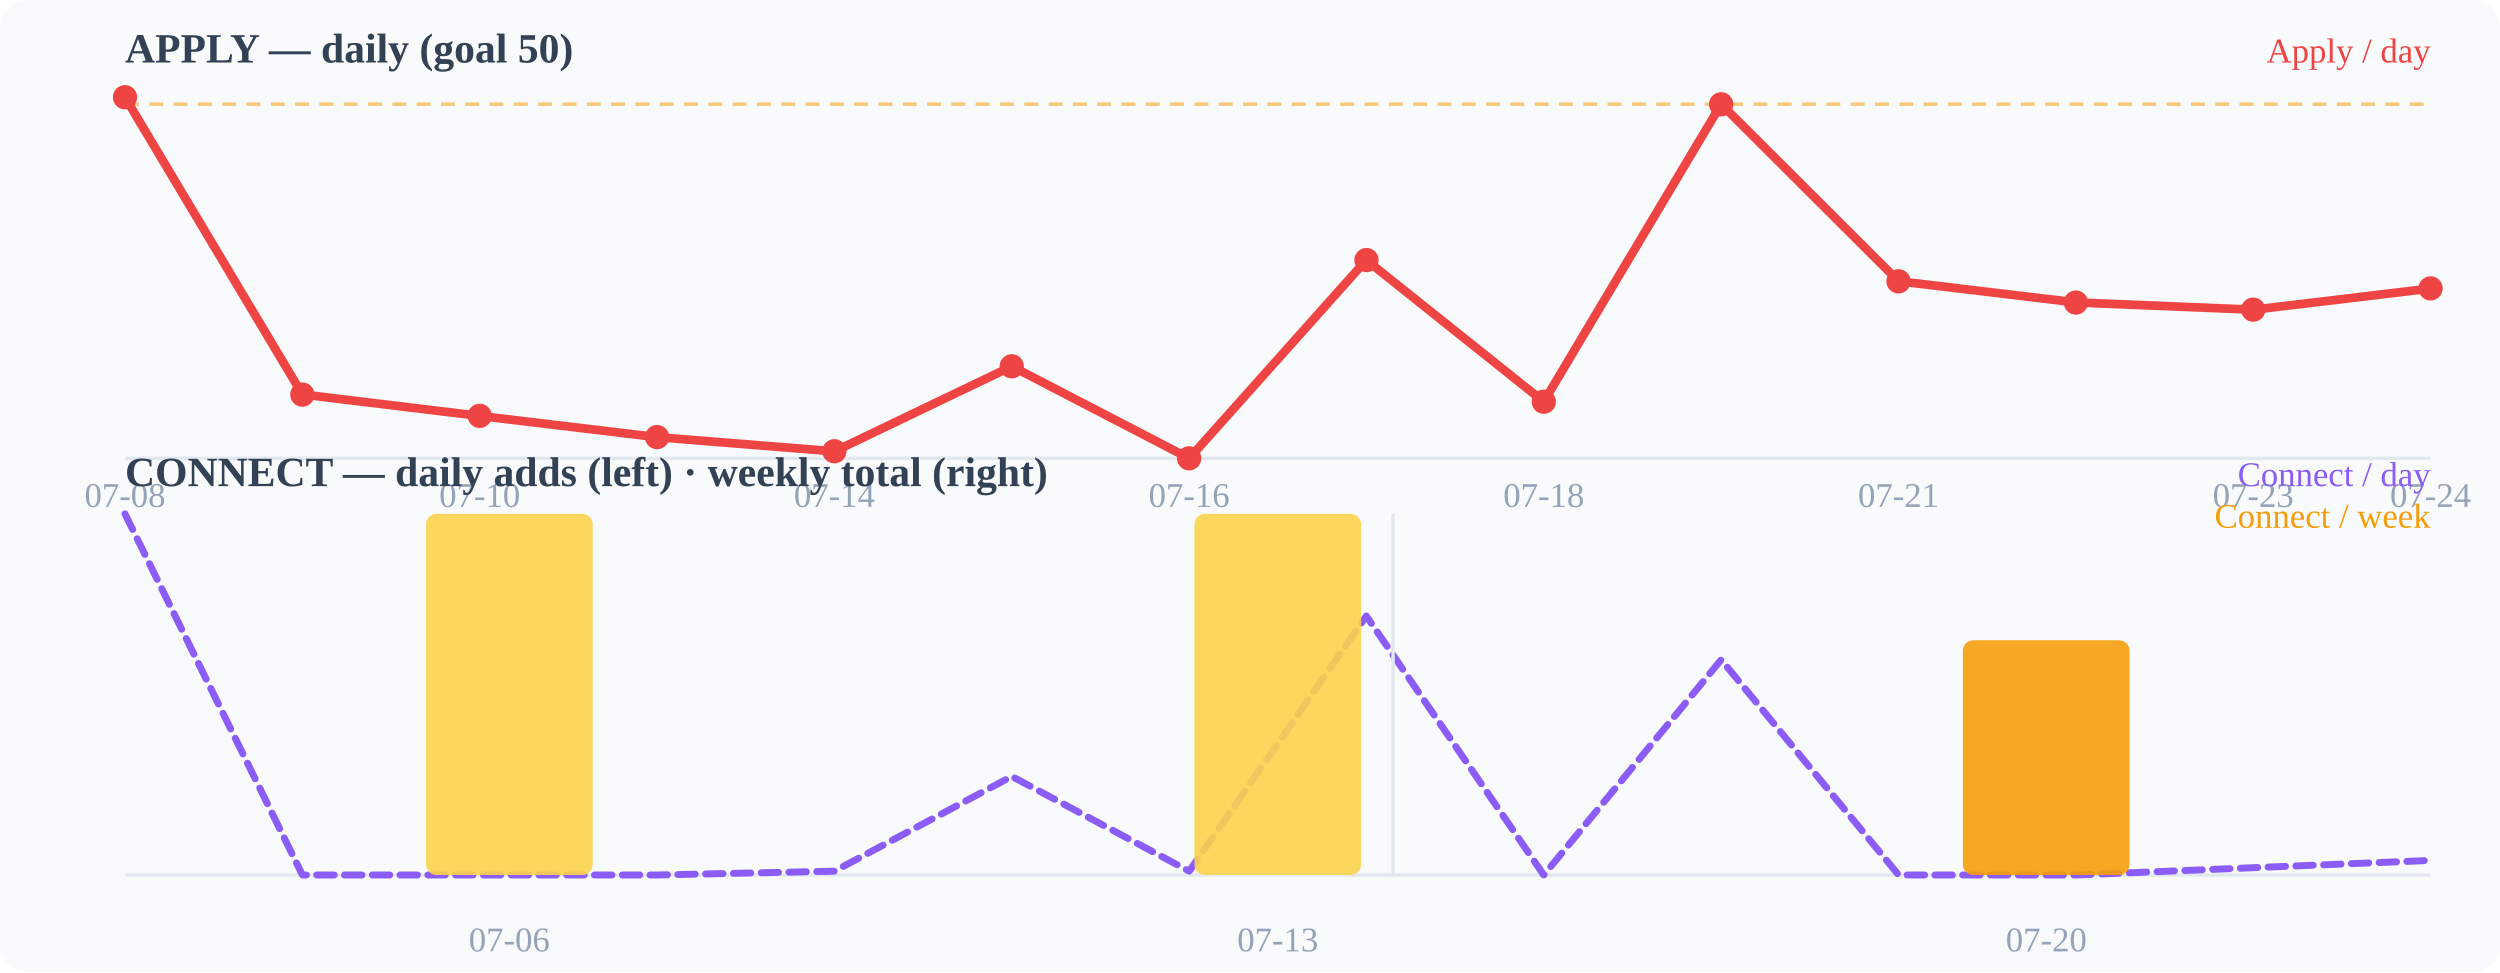
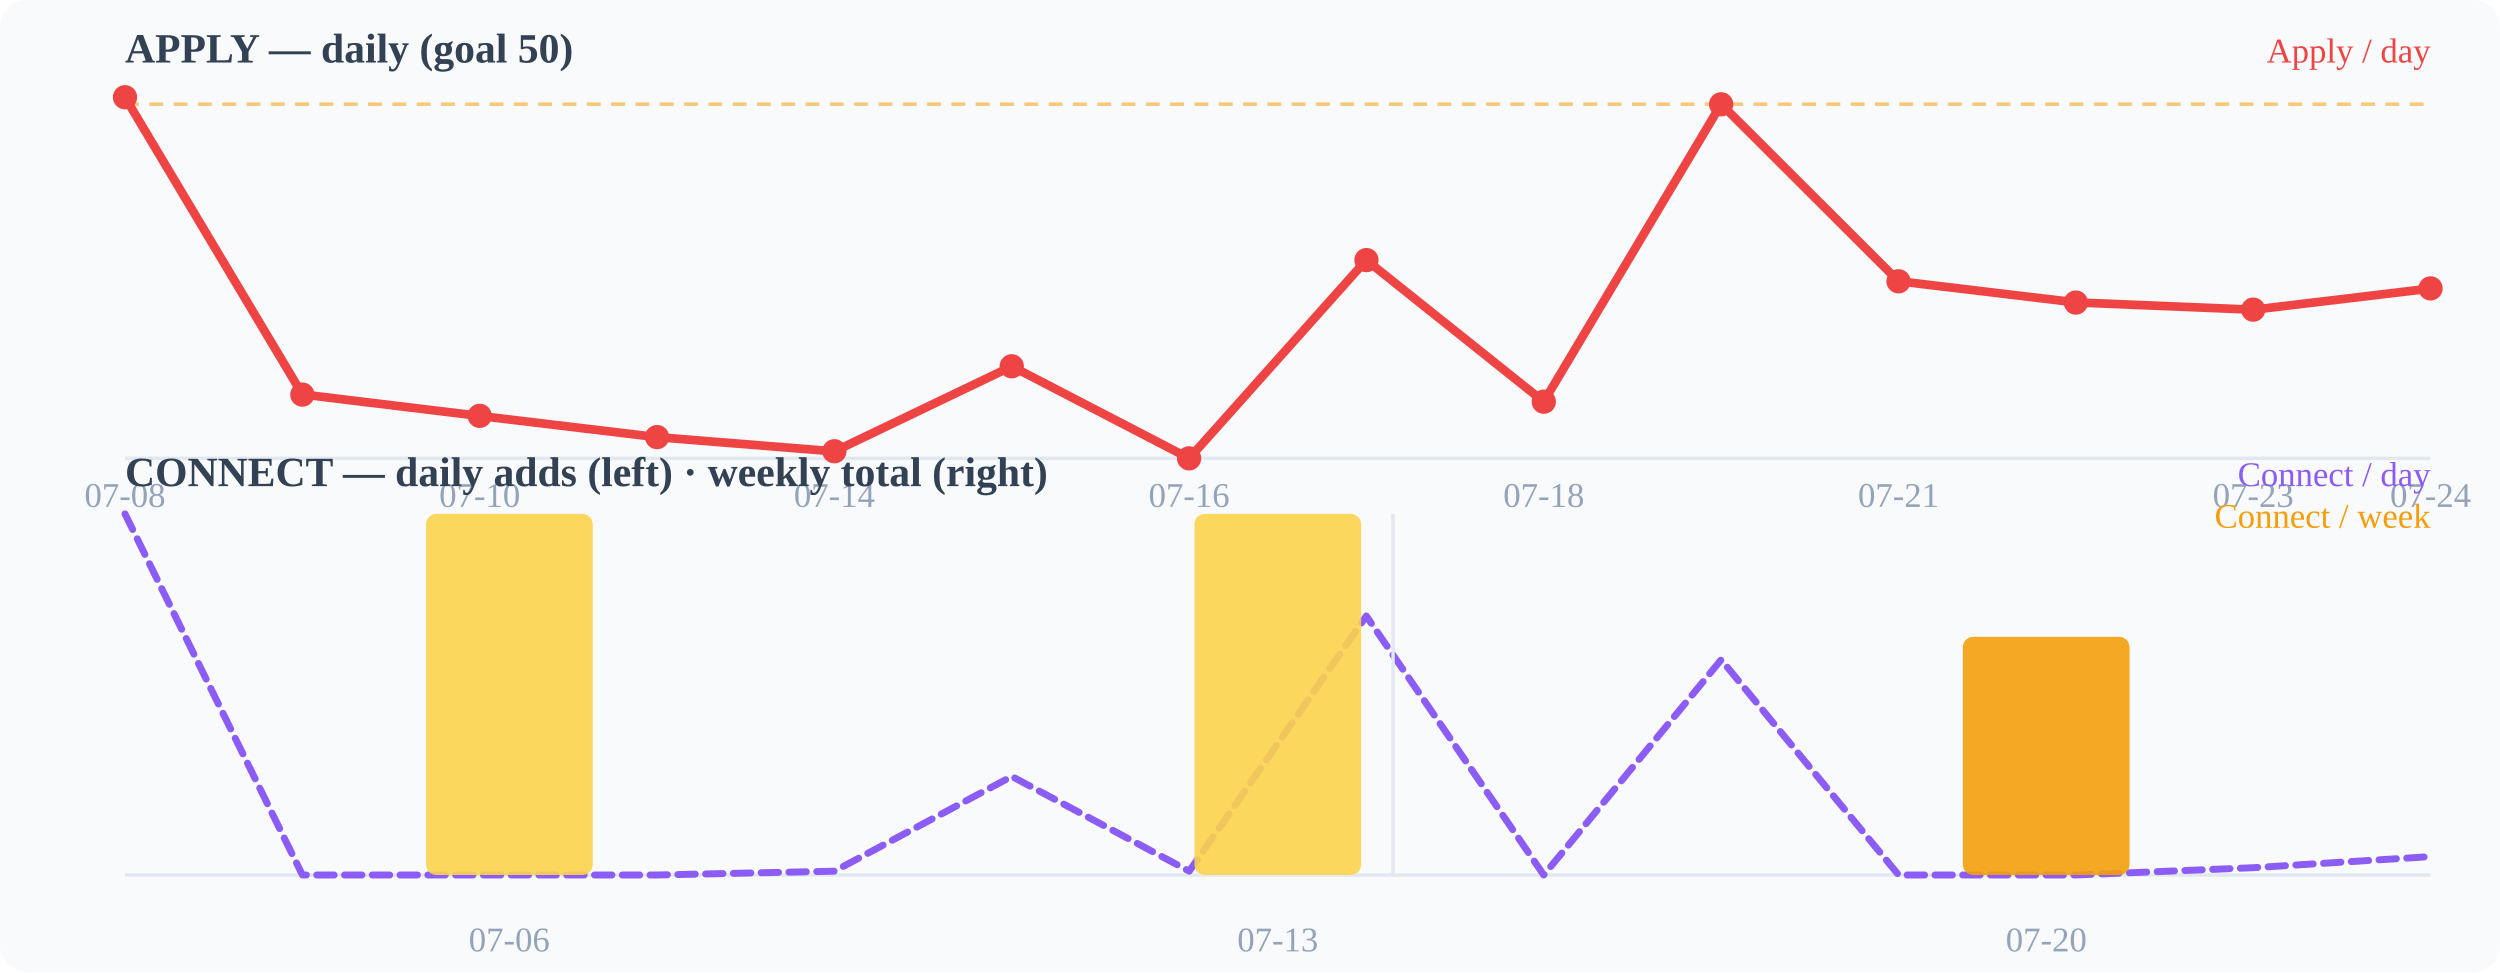
<svg xmlns="http://www.w3.org/2000/svg" width="720" height="280" viewBox="0 0 720 280">
  <rect width="720" height="280" fill="#f8fafc" rx="8" />
  <text x="36" y="18" font-size="12" font-weight="600" fill="#334155">APPLY — daily (goal 50)</text>
  <line x1="36" y1="132" x2="700" y2="132" stroke="#e2e8f0" stroke-width="1" />
  <line x1="36" y1="30.0" x2="700" y2="30.0" stroke="#f59e0b" stroke-width="1" stroke-dasharray="4 3" opacity="0.55" />
  <polyline points="36.0,28.0 87.1,113.6 138.2,119.8 189.2,125.9 240.3,130.0 291.4,105.5 342.5,132.0 393.5,74.9 444.6,115.7 495.7,30.0 546.8,81.0 597.8,87.1 648.9,89.2 700.0,83.1" fill="none" stroke="#ef4444" stroke-width="2.5" stroke-linecap="round" stroke-linejoin="round" />
  <circle cx="36" cy="28" r="3.5" fill="#ef4444" />
  <circle cx="87.077" cy="113.647" r="3.5" fill="#ef4444" />
  <circle cx="138.154" cy="119.765" r="3.5" fill="#ef4444" />
  <circle cx="189.231" cy="125.882" r="3.5" fill="#ef4444" />
  <circle cx="240.308" cy="129.961" r="3.5" fill="#ef4444" />
  <circle cx="291.385" cy="105.49" r="3.5" fill="#ef4444" />
  <circle cx="342.462" cy="132" r="3.5" fill="#ef4444" />
  <circle cx="393.538" cy="74.902" r="3.5" fill="#ef4444" />
  <circle cx="444.615" cy="115.686" r="3.5" fill="#ef4444" />
  <circle cx="495.692" cy="30.039" r="3.5" fill="#ef4444" />
  <circle cx="546.769" cy="81.02" r="3.5" fill="#ef4444" />
  <circle cx="597.846" cy="87.137" r="3.5" fill="#ef4444" />
  <circle cx="648.923" cy="89.176" r="3.5" fill="#ef4444" />
  <circle cx="700" cy="83.059" r="3.5" fill="#ef4444" />
  <text x="36" y="146" font-size="10" fill="#94a3b8" text-anchor="middle">07-08</text>
  <text x="138.154" y="146" font-size="10" fill="#94a3b8" text-anchor="middle">07-10</text>
  <text x="240.308" y="146" font-size="10" fill="#94a3b8" text-anchor="middle">07-14</text>
  <text x="342.462" y="146" font-size="10" fill="#94a3b8" text-anchor="middle">07-16</text>
  <text x="444.615" y="146" font-size="10" fill="#94a3b8" text-anchor="middle">07-18</text>
  <text x="546.769" y="146" font-size="10" fill="#94a3b8" text-anchor="middle">07-21</text>
  <text x="648.923" y="146" font-size="10" fill="#94a3b8" text-anchor="middle">07-23</text>
  <text x="700" y="146" font-size="10" fill="#94a3b8" text-anchor="middle">07-24</text>
  <text x="36" y="140" font-size="12" font-weight="600" fill="#334155">CONNECT — daily adds (left) · weekly total (right)</text>
  <line x1="36" y1="252" x2="700" y2="252" stroke="#e2e8f0" stroke-width="1" />
-   <polyline points="36.0,148.0 87.1,252.0 138.2,252.0 189.2,252.0 240.3,250.9 291.4,223.6 342.5,250.9 393.5,177.4 444.6,252.0 495.7,190.0 546.8,252.0 597.8,252.0 648.9,249.9 700.0,247.8" fill="none" stroke="#8b5cf6" stroke-width="2" stroke-linecap="round" stroke-linejoin="round" stroke-dasharray="5 3" />
+   <polyline points="36.0,148.0 87.1,252.0 138.2,252.0 189.2,252.0 240.3,250.9 291.4,223.6 342.5,250.9 393.5,177.4 444.6,252.0 495.7,190.0 546.8,252.0 597.8,252.0 648.9,249.9 700.0,246.7" fill="none" stroke="#8b5cf6" stroke-width="2" stroke-linecap="round" stroke-linejoin="round" stroke-dasharray="5 3" />
  <rect x="122.7" y="148.0" width="48" height="104.0" rx="3" fill="#fcd34d" opacity="0.9" />
  <rect x="344.0" y="148.0" width="48" height="104.0" rx="3" fill="#fcd34d" opacity="0.9" />
-   <rect x="565.3" y="184.4" width="48" height="67.6" rx="3" fill="#f59e0b" opacity="0.9" />
+   <rect x="565.3" y="183.4" width="48" height="68.6" rx="3" fill="#f59e0b" opacity="0.9" />
  <line x1="401.2" y1="148" x2="401.2" y2="252" stroke="#e2e8f0" stroke-width="1" />
  <text x="146.667" y="274" font-size="10" fill="#94a3b8" text-anchor="middle">07-06</text>
  <text x="368" y="274" font-size="10" fill="#94a3b8" text-anchor="middle">07-13</text>
  <text x="589.333" y="274" font-size="10" fill="#94a3b8" text-anchor="middle">07-20</text>
  <text x="700" y="18" font-size="10" fill="#ef4444" text-anchor="end">Apply / day</text>
  <text x="700" y="140" font-size="10" fill="#8b5cf6" text-anchor="end">Connect / day</text>
  <text x="700" y="152" font-size="10" fill="#f59e0b" text-anchor="end">Connect / week</text>
</svg>
